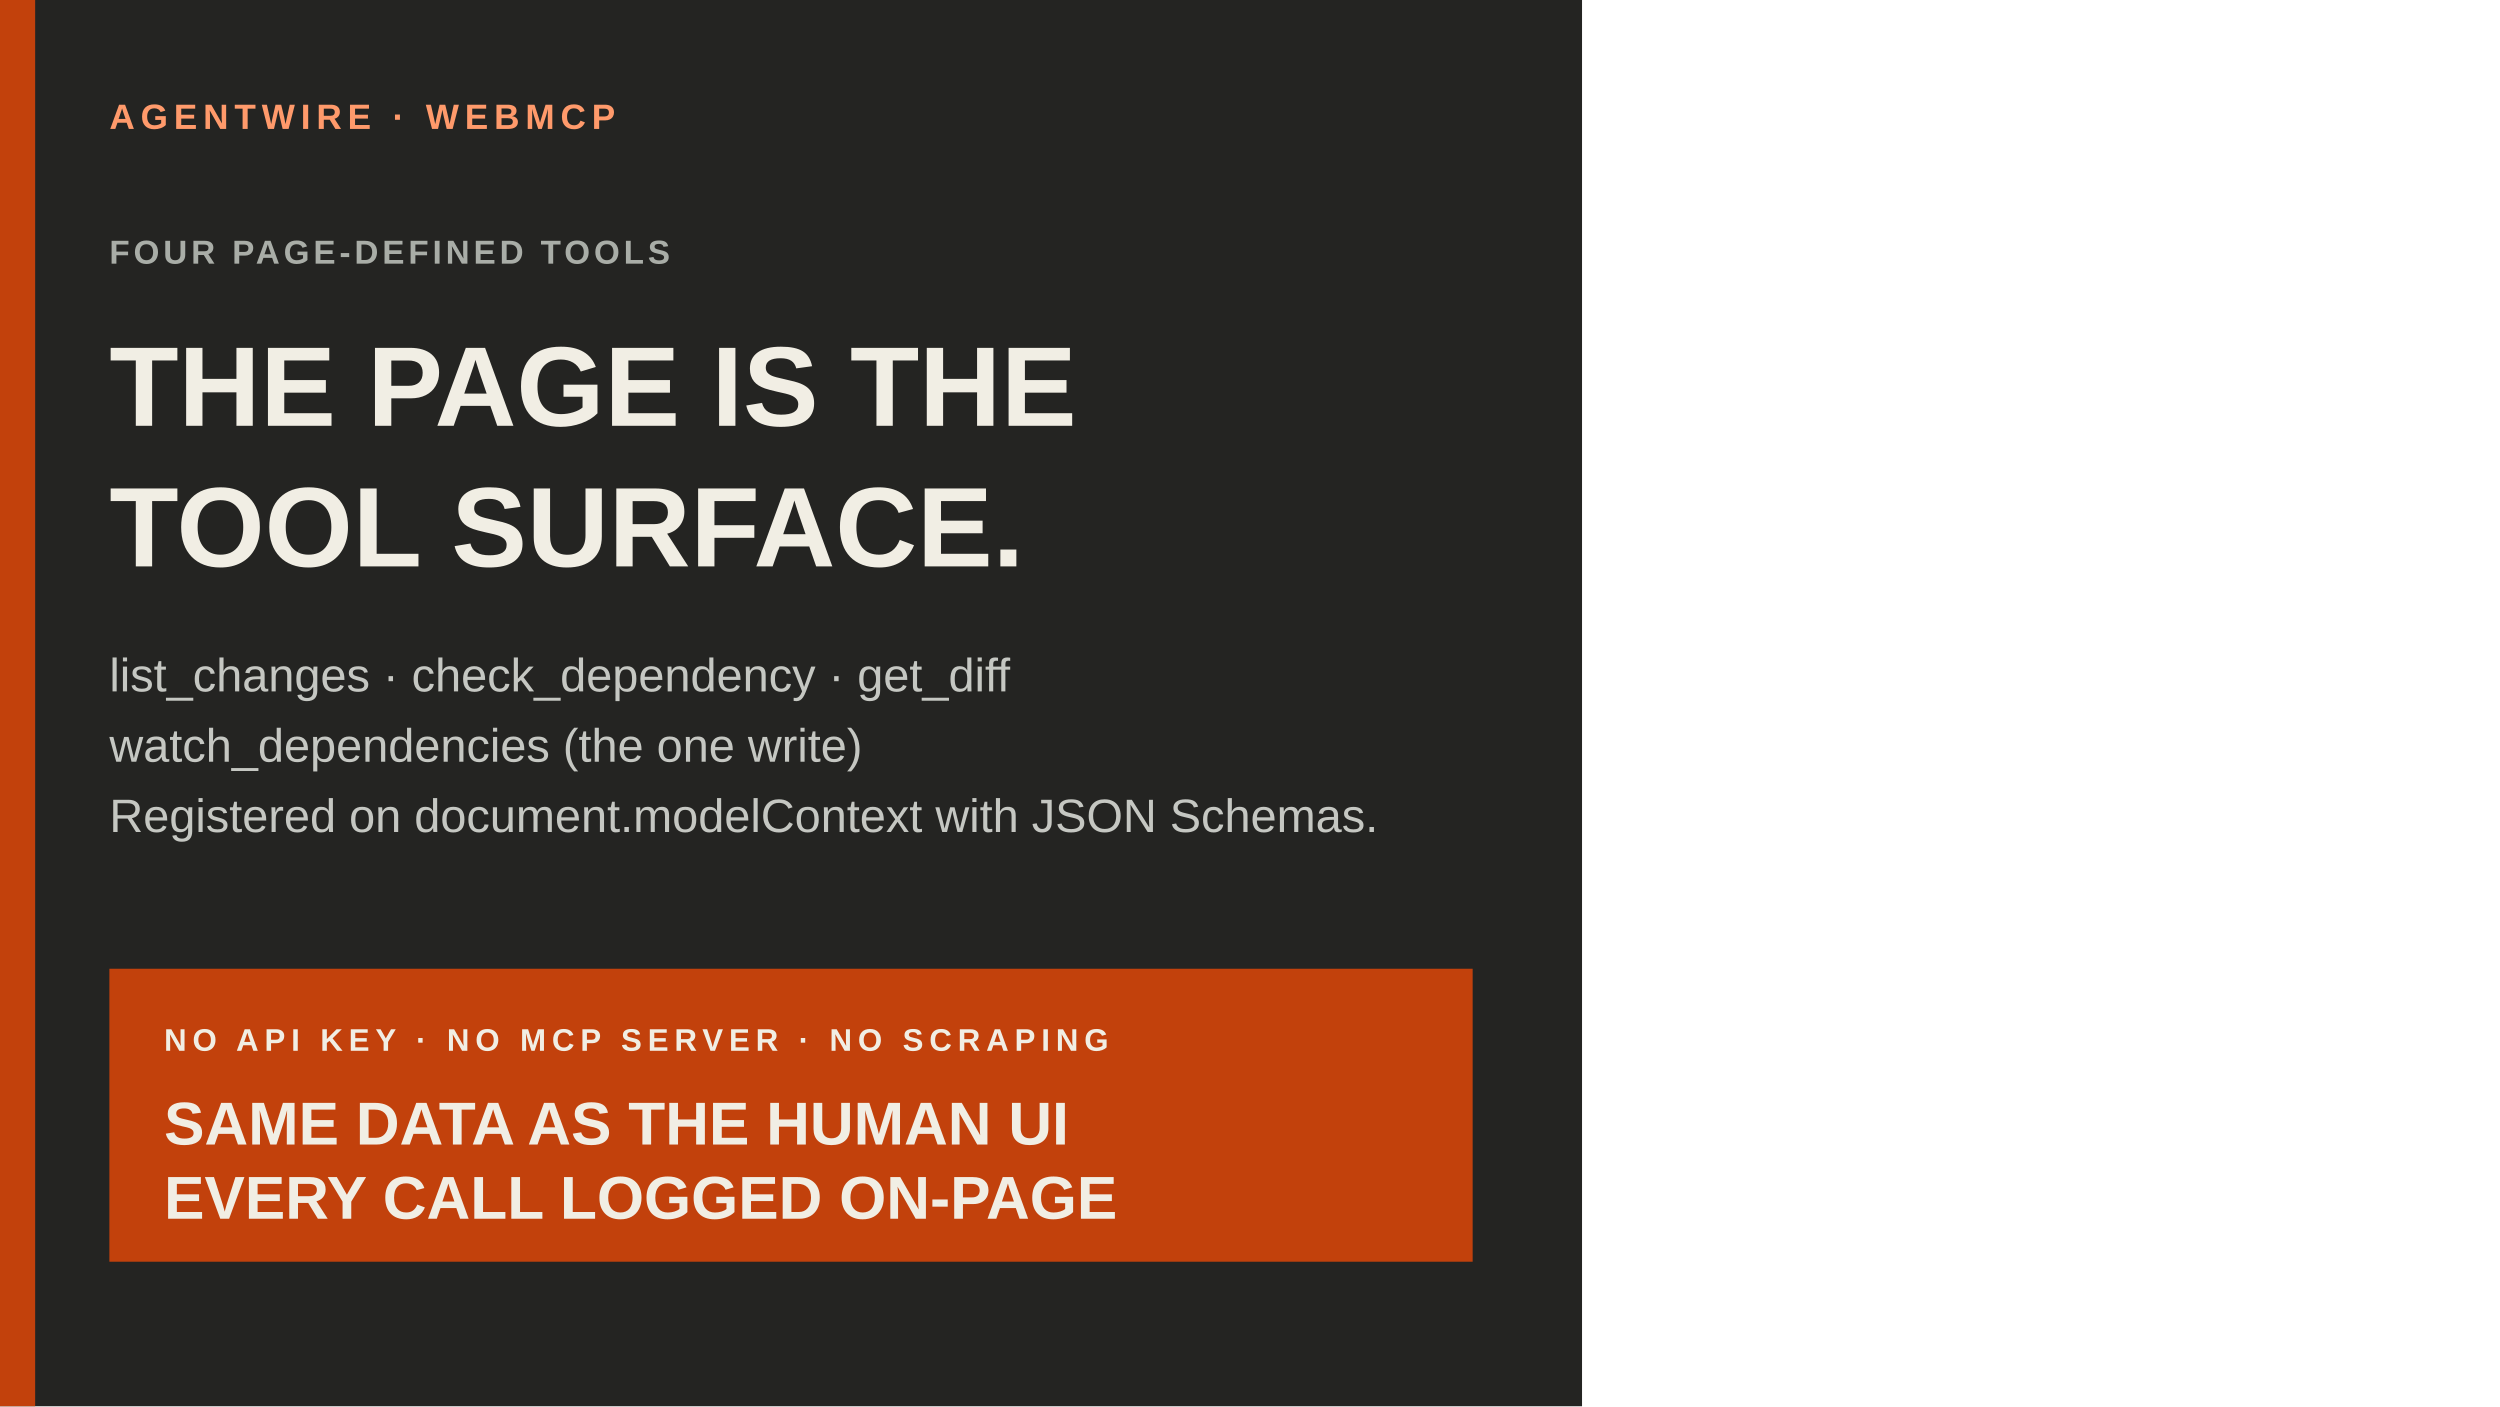
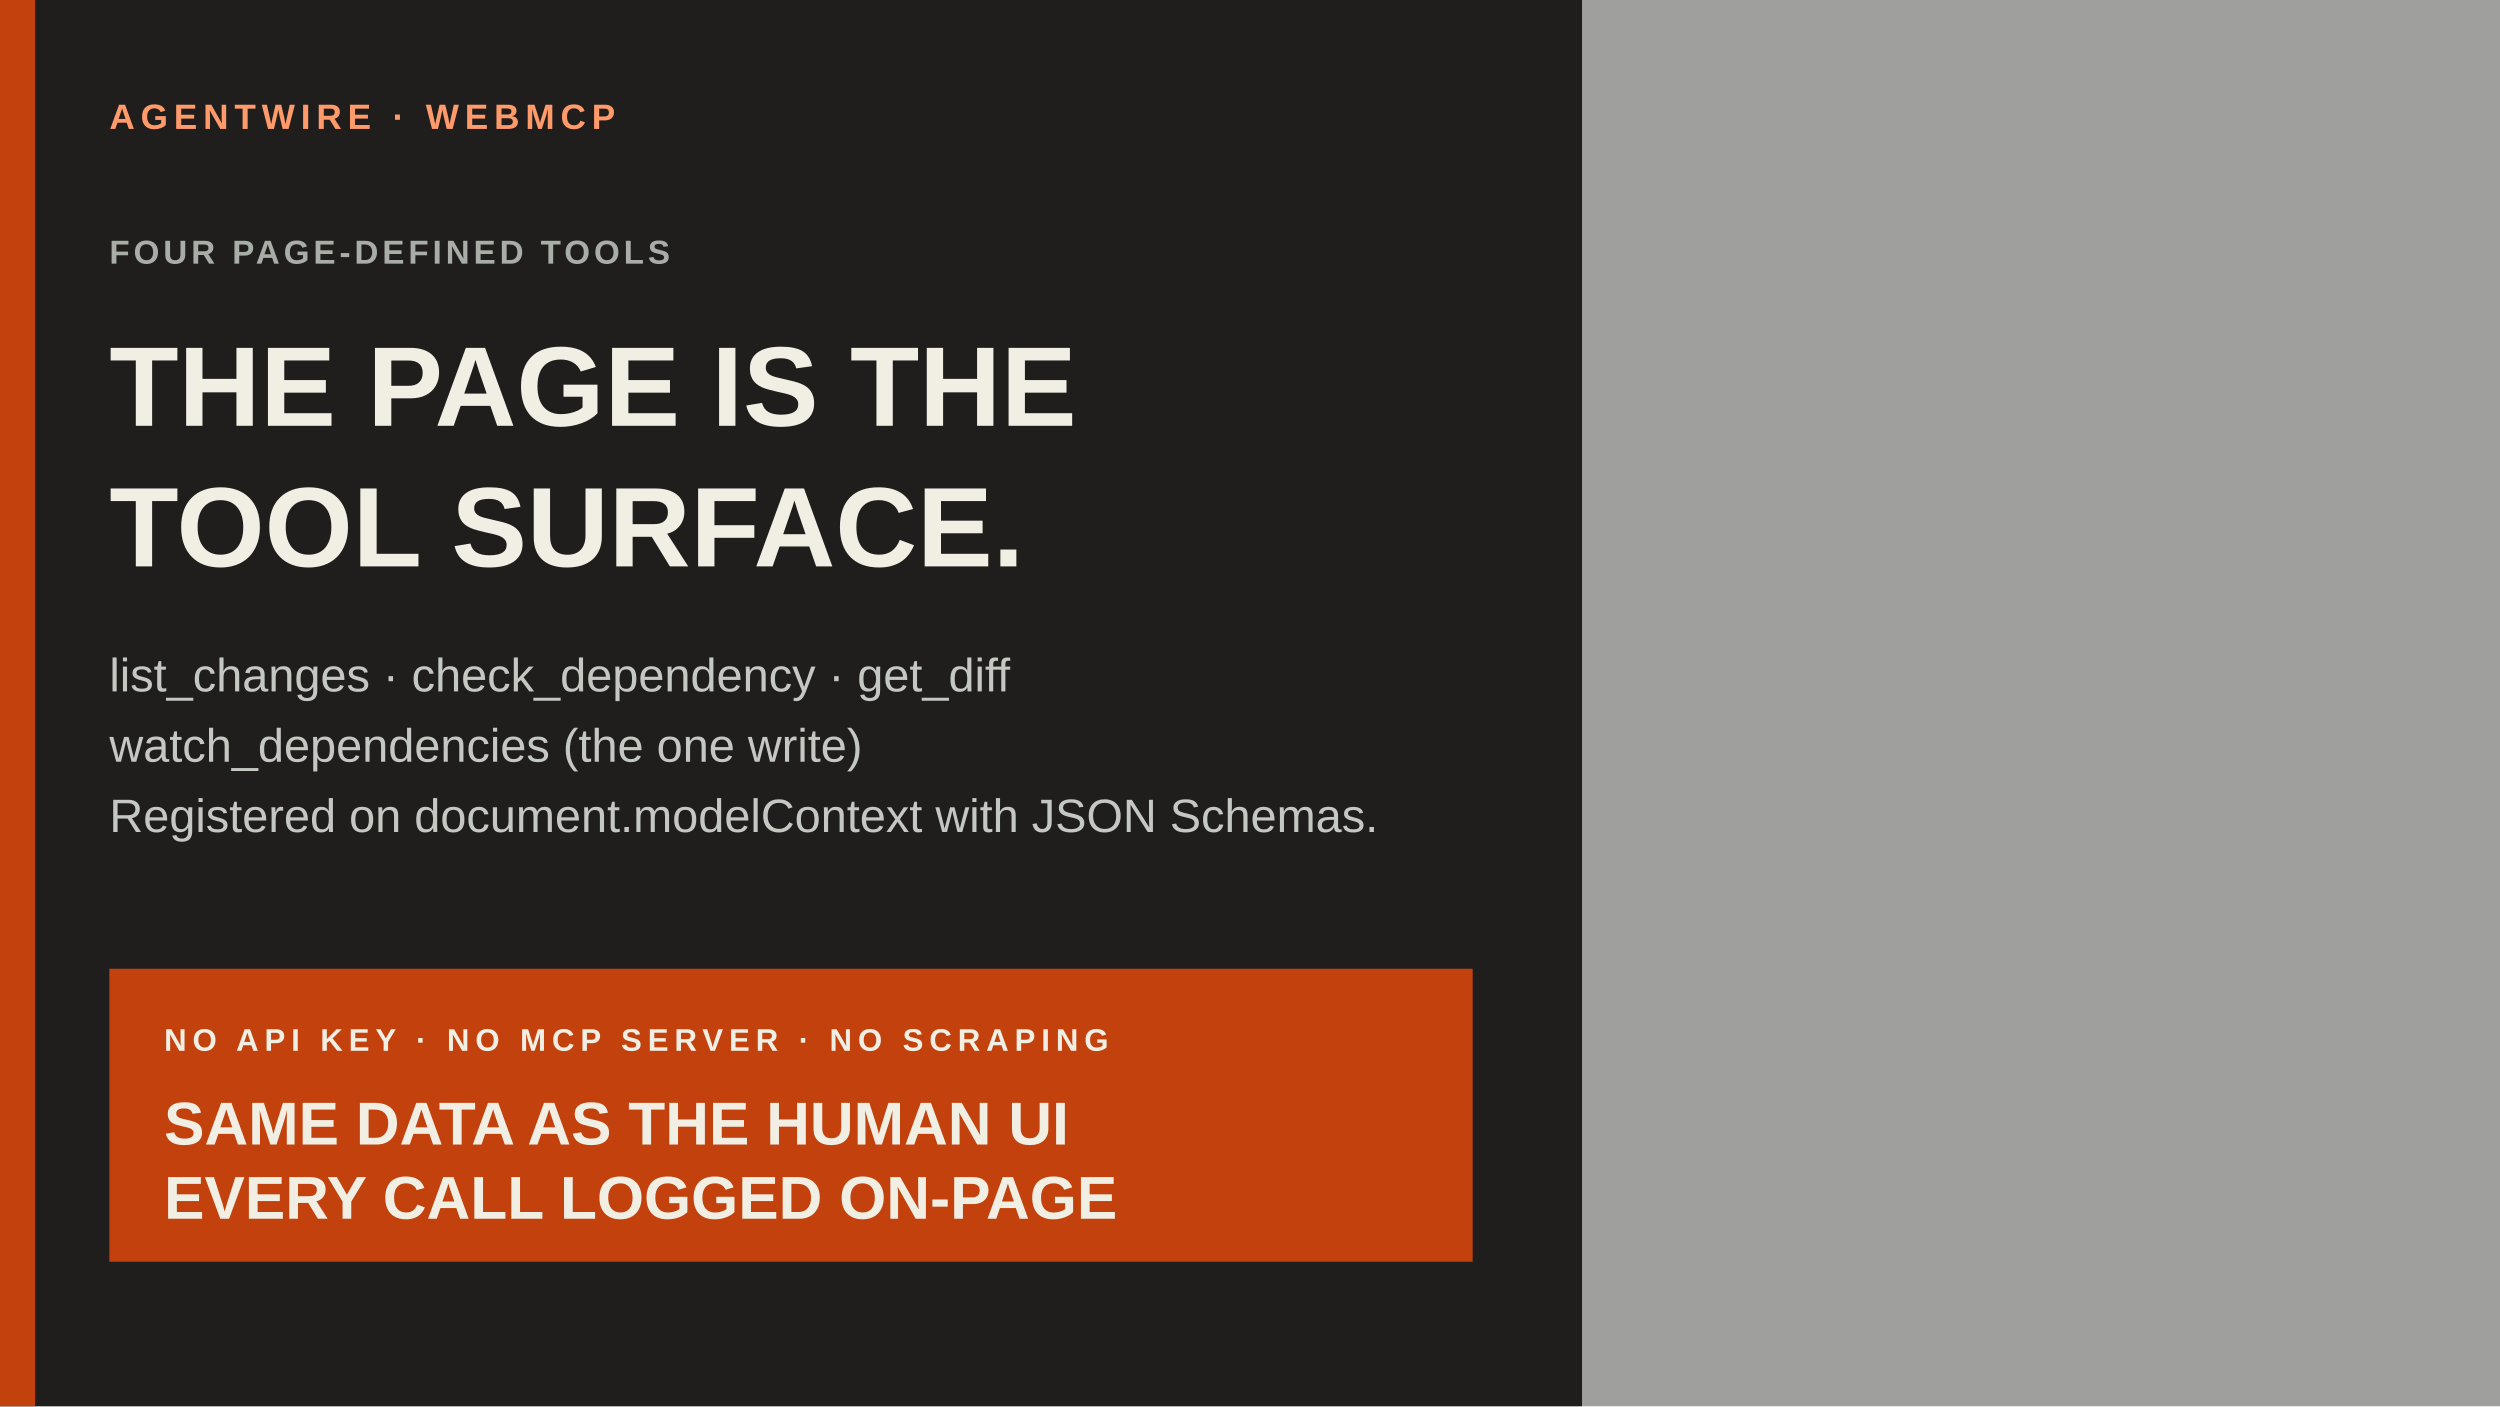
<svg xmlns="http://www.w3.org/2000/svg" width="1280" height="720" viewBox="0 0 1280 720">
-   <rect x="0" y="0" width="810" height="720" fill="#1c1b19" fill-opacity="0.96" />
+   <rect x="0" y="0" width="1280" height="720" fill="#1c1b19" fill-opacity="0.42" />
+   <rect x="0" y="0" width="810" height="720" fill="#1c1b19" fill-opacity="0.97" />
  <rect x="0" y="0" width="18" height="720" fill="#c2410c" />
  <text x="56" y="66" fill="#ff9a6b" font-family="Arial, Helvetica, sans-serif" font-size="18" font-weight="700" letter-spacing="3">AGENTWIRE · WEBMCP</text>
  <text x="56" y="135" fill="#a9ada7" font-family="Arial, Helvetica, sans-serif" font-size="17" font-weight="700" letter-spacing="2">FOUR PAGE-DEFINED TOOLS</text>
  <text x="56" y="218" fill="#f1eee4" font-family="Arial, Helvetica, sans-serif" font-size="58" font-weight="900">THE PAGE IS THE</text>
  <text x="56" y="290" fill="#f1eee4" font-family="Arial, Helvetica, sans-serif" font-size="58" font-weight="900">TOOL SURFACE.</text>
  <text x="56" y="354" fill="#c5c7c2" font-family="Arial, Helvetica, sans-serif" font-size="24">list_changes · check_dependency · get_diff</text>
  <text x="56" y="390" fill="#c5c7c2" font-family="Arial, Helvetica, sans-serif" font-size="24">watch_dependencies (the one write)</text>
  <text x="56" y="426" fill="#c5c7c2" font-family="Arial, Helvetica, sans-serif" font-size="24">Registered on document.modelContext with JSON Schemas.</text>
  <rect x="56" y="496" width="698" height="150" fill="#c2410c" />
  <text x="84" y="538" fill="#f1eee4" font-family="Arial, Helvetica, sans-serif" font-size="16" font-weight="700" letter-spacing="3">NO API KEY · NO MCP SERVER · NO SCRAPING</text>
  <text x="84" y="586" fill="#f1eee4" font-family="Arial, Helvetica, sans-serif" font-size="31" font-weight="900">SAME DATA AS THE HUMAN UI</text>
  <text x="84" y="624" fill="#f1eee4" font-family="Arial, Helvetica, sans-serif" font-size="31" font-weight="900">EVERY CALL LOGGED ON-PAGE</text>
</svg>
